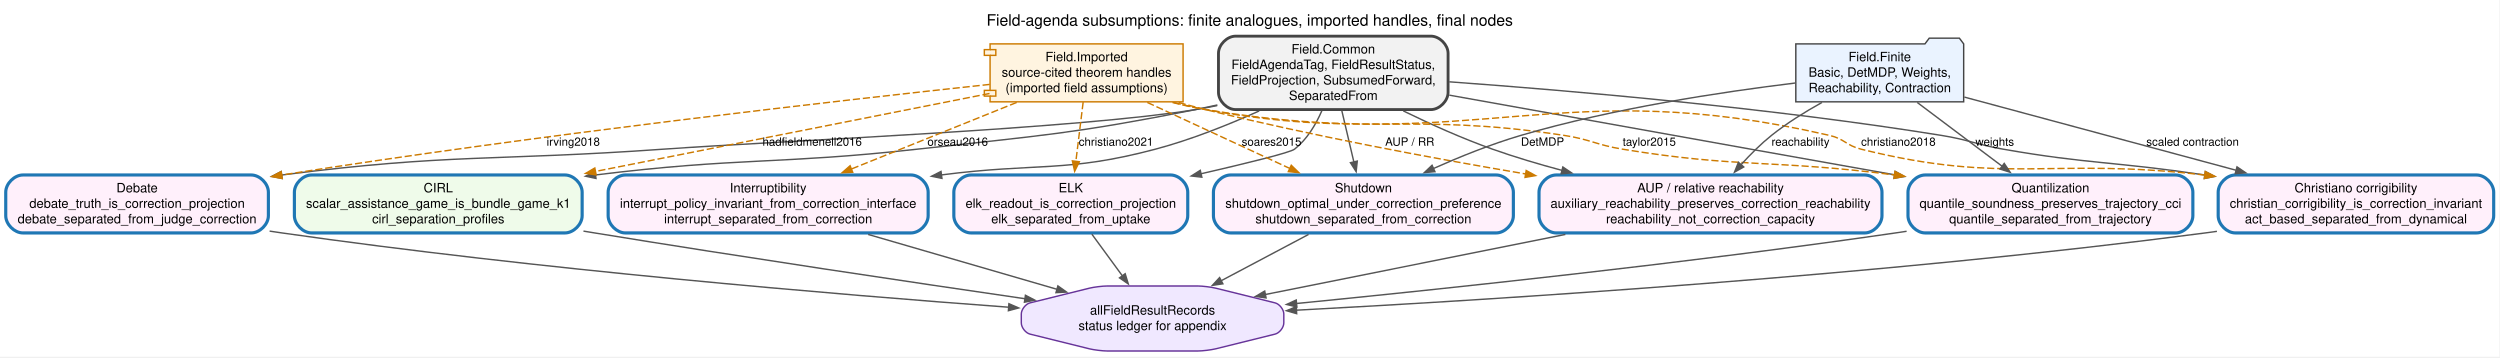
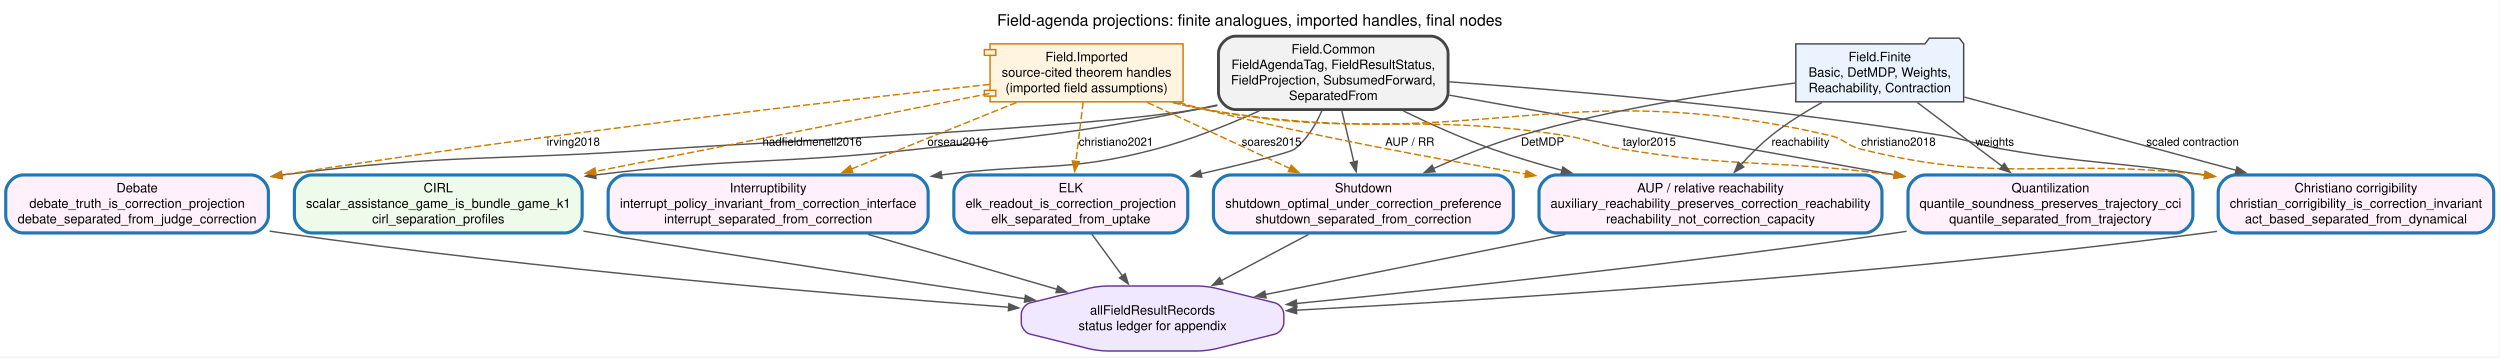
<svg xmlns="http://www.w3.org/2000/svg" xmlns:xlink="http://www.w3.org/1999/xlink" width="1743pt" height="249pt" viewBox="0.00 0.00 1743.00 249.00">
  <g id="graph0" class="graph" transform="scale(1 1) rotate(0) translate(4 244.71)">
    <polygon fill="white" stroke="none" points="-4,4 -4,-244.71 1738.6,-244.71 1738.6,4 -4,4" />
-     <text xml:space="preserve" text-anchor="middle" x="867.3" y="-226.81" font-family="Helvetica,sans-Serif" font-size="11.00">Field-agenda subsumptions: finite analogues, imported handles, final nodes</text>
+     <text xml:space="preserve" text-anchor="middle" x="867.3" y="-226.81" font-family="Helvetica,sans-Serif" font-size="11.00">Field-agenda projections: finite analogues, imported handles, final nodes</text>
    <a xlink:href="../../node/COMMON/" class="lean-graph-node">
      <g id="node1" class="node">
        <path fill="#f2f2f2" stroke="#444444" stroke-width="2" d="M993.6,-219.51C993.6,-219.51 857.52,-219.51 857.52,-219.51 851.52,-219.51 845.52,-213.51 845.52,-207.51 845.52,-207.51 845.52,-180.31 845.52,-180.31 845.52,-174.31 851.52,-168.31 857.52,-168.31 857.52,-168.31 993.6,-168.31 993.6,-168.31 999.6,-168.31 1005.6,-174.31 1005.6,-180.31 1005.6,-180.31 1005.6,-207.51 1005.6,-207.51 1005.6,-213.51 999.6,-219.51 993.6,-219.51" />
        <text xml:space="preserve" text-anchor="middle" x="925.56" y="-207.41" font-family="Helvetica,sans-Serif" font-size="9.00">Field.Common</text>
        <text xml:space="preserve" text-anchor="middle" x="925.56" y="-196.61" font-family="Helvetica,sans-Serif" font-size="9.00">FieldAgendaTag, FieldResultStatus,</text>
        <text xml:space="preserve" text-anchor="middle" x="925.56" y="-185.81" font-family="Helvetica,sans-Serif" font-size="9.00">FieldProjection, SubsumedForward,</text>
        <text xml:space="preserve" text-anchor="middle" x="925.56" y="-175.01" font-family="Helvetica,sans-Serif" font-size="9.00">SeparatedFrom</text>
      </g>
    </a>
    <a xlink:href="../../node/CIRL/" class="lean-graph-node">
      <g id="node4" class="node">
        <path fill="#effbea" stroke="#1f77b4" stroke-width="2.2" d="M389.87,-122.71C389.87,-122.71 213.25,-122.71 213.25,-122.71 207.25,-122.71 201.25,-116.71 201.25,-110.71 201.25,-110.71 201.25,-94.31 201.25,-94.31 201.25,-88.31 207.25,-82.31 213.25,-82.31 213.25,-82.31 389.87,-82.31 389.87,-82.31 395.87,-82.31 401.87,-88.31 401.87,-94.31 401.87,-94.31 401.87,-110.71 401.87,-110.71 401.87,-116.71 395.87,-122.71 389.87,-122.71" />
        <text xml:space="preserve" text-anchor="middle" x="301.56" y="-110.61" font-family="Helvetica,sans-Serif" font-size="9.00">CIRL</text>
        <text xml:space="preserve" text-anchor="middle" x="301.56" y="-99.81" font-family="Helvetica,sans-Serif" font-size="9.00">scalar_assistance_game_is_bundle_game_k1</text>
        <text xml:space="preserve" text-anchor="middle" x="301.56" y="-89.01" font-family="Helvetica,sans-Serif" font-size="9.00">cirl_separation_profiles</text>
      </g>
    </a>
    <g id="edge1" class="edge">
      <path fill="none" stroke="#555555" d="M844.78,-171.54C839.64,-170.39 834.54,-169.3 829.56,-168.31 744.14,-151.34 722.12,-150.32 635.56,-140.71 538.48,-129.93 511.48,-135.13 411.08,-122.72" />
      <polygon fill="#555555" stroke="#555555" points="411.51,-120.3 404.26,-121.86 410.89,-125.16 411.51,-120.3" />
    </g>
    <a xlink:href="../../node/SHUT/" class="lean-graph-node">
      <g id="node5" class="node">
        <path fill="#fff0fb" stroke="#1f77b4" stroke-width="2.2" d="M1039.12,-122.71C1039.12,-122.71 854,-122.71 854,-122.71 848,-122.71 842,-116.71 842,-110.71 842,-110.71 842,-94.31 842,-94.31 842,-88.31 848,-82.31 854,-82.31 854,-82.31 1039.12,-82.31 1039.12,-82.31 1045.12,-82.31 1051.12,-88.31 1051.12,-94.31 1051.12,-94.31 1051.12,-110.71 1051.12,-110.71 1051.12,-116.71 1045.12,-122.71 1039.12,-122.71" />
        <text xml:space="preserve" text-anchor="middle" x="946.56" y="-110.61" font-family="Helvetica,sans-Serif" font-size="9.00">Shutdown</text>
        <text xml:space="preserve" text-anchor="middle" x="946.56" y="-99.81" font-family="Helvetica,sans-Serif" font-size="9.00">shutdown_optimal_under_correction_preference</text>
        <text xml:space="preserve" text-anchor="middle" x="946.56" y="-89.01" font-family="Helvetica,sans-Serif" font-size="9.00">shutdown_separated_from_correction</text>
      </g>
    </a>
    <g id="edge2" class="edge">
      <path fill="none" stroke="#555555" d="M931.52,-167.53C934.15,-156.31 937.26,-143.09 939.96,-131.58" />
      <polygon fill="#555555" stroke="#555555" points="942.29,-132.4 941.5,-125.03 937.52,-131.28 942.29,-132.4" />
    </g>
    <a xlink:href="../../node/INT/" class="lean-graph-node">
      <g id="node6" class="node">
        <path fill="#fff0fb" stroke="#1f77b4" stroke-width="2.2" d="M631.11,-122.71C631.11,-122.71 432,-122.71 432,-122.71 426,-122.71 420,-116.71 420,-110.71 420,-110.71 420,-94.31 420,-94.31 420,-88.31 426,-82.31 432,-82.31 432,-82.31 631.11,-82.31 631.11,-82.31 637.11,-82.31 643.11,-88.31 643.11,-94.31 643.11,-94.31 643.11,-110.71 643.11,-110.71 643.11,-116.71 637.11,-122.71 631.11,-122.71" />
        <text xml:space="preserve" text-anchor="middle" x="531.56" y="-110.61" font-family="Helvetica,sans-Serif" font-size="9.00">Interruptibility</text>
        <text xml:space="preserve" text-anchor="middle" x="531.56" y="-99.81" font-family="Helvetica,sans-Serif" font-size="9.00">interrupt_policy_invariant_from_correction_interface</text>
        <text xml:space="preserve" text-anchor="middle" x="531.56" y="-89.01" font-family="Helvetica,sans-Serif" font-size="9.00">interrupt_separated_from_correction</text>
      </g>
    </a>
    <g id="edge3" class="edge">
      <path fill="none" stroke="#555555" d="M873.9,-167.35C852.06,-157.56 826.06,-147.2 801.56,-140.71 739.19,-124.19 719.58,-131.39 652.39,-122.76" />
      <polygon fill="#555555" stroke="#555555" points="652.72,-120.34 645.46,-121.83 652.07,-125.19 652.72,-120.34" />
    </g>
    <a xlink:href="../../node/CORR/" class="lean-graph-node">
      <g id="node7" class="node">
        <path fill="#fff0fb" stroke="#1f77b4" stroke-width="2.2" d="M1722.6,-122.71C1722.6,-122.71 1554.52,-122.71 1554.52,-122.71 1548.52,-122.71 1542.52,-116.71 1542.52,-110.71 1542.52,-110.71 1542.52,-94.31 1542.52,-94.31 1542.52,-88.31 1548.52,-82.31 1554.52,-82.31 1554.52,-82.31 1722.6,-82.31 1722.6,-82.31 1728.6,-82.31 1734.6,-88.31 1734.6,-94.31 1734.6,-94.31 1734.6,-110.71 1734.6,-110.71 1734.6,-116.71 1728.6,-122.71 1722.6,-122.71" />
        <text xml:space="preserve" text-anchor="middle" x="1638.56" y="-110.61" font-family="Helvetica,sans-Serif" font-size="9.00">Christiano corrigibility</text>
        <text xml:space="preserve" text-anchor="middle" x="1638.56" y="-99.81" font-family="Helvetica,sans-Serif" font-size="9.00">christian_corrigibility_is_correction_invariant</text>
        <text xml:space="preserve" text-anchor="middle" x="1638.56" y="-89.01" font-family="Helvetica,sans-Serif" font-size="9.00">act_based_separated_from_dynamical</text>
      </g>
    </a>
    <g id="edge4" class="edge">
      <path fill="none" stroke="#555555" d="M1006.43,-187.67C1092.02,-181.46 1230.87,-169.45 1349.56,-150.31 1368.89,-147.19 1373.27,-144.09 1392.56,-140.71 1452.23,-130.26 1469.71,-132.21 1533.21,-122.71" />
      <polygon fill="#555555" stroke="#555555" points="1533.57,-125.14 1540.12,-121.66 1532.83,-120.29 1533.57,-125.14" />
    </g>
    <a xlink:href="../../node/ELK/" class="lean-graph-node">
      <g id="node8" class="node">
        <path fill="#fff0fb" stroke="#1f77b4" stroke-width="2.2" d="M812.1,-122.71C812.1,-122.71 673.01,-122.71 673.01,-122.71 667.01,-122.71 661.01,-116.71 661.01,-110.71 661.01,-110.71 661.01,-94.31 661.01,-94.31 661.01,-88.31 667.01,-82.31 673.01,-82.31 673.01,-82.31 812.1,-82.31 812.1,-82.31 818.1,-82.31 824.1,-88.31 824.1,-94.31 824.1,-94.31 824.1,-110.71 824.1,-110.71 824.1,-116.71 818.1,-122.71 812.1,-122.71" />
        <text xml:space="preserve" text-anchor="middle" x="742.56" y="-110.61" font-family="Helvetica,sans-Serif" font-size="9.00">ELK</text>
        <text xml:space="preserve" text-anchor="middle" x="742.56" y="-99.81" font-family="Helvetica,sans-Serif" font-size="9.00">elk_readout_is_correction_projection</text>
        <text xml:space="preserve" text-anchor="middle" x="742.56" y="-89.01" font-family="Helvetica,sans-Serif" font-size="9.00">elk_separated_from_uptake</text>
      </g>
    </a>
    <g id="edge5" class="edge">
      <path fill="none" stroke="#555555" d="M917.62,-167.55C913.4,-157.85 907.24,-147.5 898.56,-140.71 895.51,-138.33 865.73,-131.01 832.99,-123.48" />
      <polygon fill="#555555" stroke="#555555" points="833.92,-121.18 826.55,-122.01 832.83,-125.96 833.92,-121.18" />
    </g>
    <a xlink:href="../../node/DEB/" class="lean-graph-node">
      <g id="node9" class="node">
        <path fill="#fff0fb" stroke="#1f77b4" stroke-width="2.2" d="M171.12,-122.71C171.12,-122.71 12,-122.71 12,-122.71 6,-122.71 0,-116.71 0,-110.71 0,-110.71 0,-94.31 0,-94.31 0,-88.31 6,-82.31 12,-82.31 12,-82.31 171.12,-82.31 171.12,-82.31 177.12,-82.31 183.12,-88.31 183.12,-94.31 183.12,-94.31 183.12,-110.71 183.12,-110.71 183.12,-116.71 177.12,-122.71 171.12,-122.71" />
        <text xml:space="preserve" text-anchor="middle" x="91.56" y="-110.61" font-family="Helvetica,sans-Serif" font-size="9.00">Debate</text>
        <text xml:space="preserve" text-anchor="middle" x="91.56" y="-99.81" font-family="Helvetica,sans-Serif" font-size="9.00">debate_truth_is_correction_projection</text>
        <text xml:space="preserve" text-anchor="middle" x="91.56" y="-89.01" font-family="Helvetica,sans-Serif" font-size="9.00">debate_separated_from_judge_correction</text>
      </g>
    </a>
    <g id="edge6" class="edge">
      <path fill="none" stroke="#555555" d="M844.59,-171.09C839.52,-170.06 834.48,-169.12 829.56,-168.31 747.98,-154.93 541.02,-146.57 458.56,-140.71 340.36,-132.31 310.09,-137.8 192.56,-122.71 192.47,-122.7 192.38,-122.69 192.29,-122.68" />
      <polygon fill="#555555" stroke="#555555" points="192.72,-120.26 185.45,-121.74 192.06,-125.12 192.72,-120.26" />
    </g>
    <a xlink:href="../../node/IMPACT/" class="lean-graph-node">
      <g id="node10" class="node">
        <path fill="#fff0fb" stroke="#1f77b4" stroke-width="2.2" d="M1296.11,-122.71C1296.11,-122.71 1081,-122.71 1081,-122.71 1075,-122.71 1069,-116.71 1069,-110.71 1069,-110.71 1069,-94.31 1069,-94.31 1069,-88.31 1075,-82.31 1081,-82.31 1081,-82.31 1296.11,-82.31 1296.11,-82.31 1302.11,-82.31 1308.11,-88.31 1308.11,-94.31 1308.11,-94.31 1308.11,-110.71 1308.11,-110.71 1308.11,-116.71 1302.11,-122.71 1296.11,-122.71" />
        <text xml:space="preserve" text-anchor="middle" x="1188.56" y="-110.61" font-family="Helvetica,sans-Serif" font-size="9.00">AUP / relative reachability</text>
        <text xml:space="preserve" text-anchor="middle" x="1188.56" y="-99.81" font-family="Helvetica,sans-Serif" font-size="9.00">auxiliary_reachability_preserves_correction_reachability</text>
        <text xml:space="preserve" text-anchor="middle" x="1188.56" y="-89.01" font-family="Helvetica,sans-Serif" font-size="9.00">reachability_not_correction_capacity</text>
      </g>
    </a>
    <g id="edge7" class="edge">
      <path fill="none" stroke="#555555" d="M974.4,-167.36C993.44,-158.09 1015.68,-148.09 1036.56,-140.71 1052.08,-135.22 1068.76,-130.25 1085.2,-125.86" />
      <polygon fill="#555555" stroke="#555555" points="1085.62,-128.28 1091.77,-124.13 1084.38,-123.54 1085.62,-128.28" />
    </g>
    <a xlink:href="../../node/QUANT/" class="lean-graph-node">
      <g id="node11" class="node">
        <path fill="#fff0fb" stroke="#1f77b4" stroke-width="2.2" d="M1512.86,-122.71C1512.86,-122.71 1338.25,-122.71 1338.25,-122.71 1332.25,-122.71 1326.25,-116.71 1326.25,-110.71 1326.25,-110.71 1326.25,-94.31 1326.25,-94.31 1326.25,-88.31 1332.25,-82.31 1338.25,-82.31 1338.25,-82.31 1512.86,-82.31 1512.86,-82.31 1518.86,-82.31 1524.86,-88.31 1524.86,-94.31 1524.86,-94.31 1524.86,-110.71 1524.86,-110.71 1524.86,-116.71 1518.86,-122.71 1512.86,-122.71" />
        <text xml:space="preserve" text-anchor="middle" x="1425.56" y="-110.61" font-family="Helvetica,sans-Serif" font-size="9.00">Quantilization</text>
        <text xml:space="preserve" text-anchor="middle" x="1425.56" y="-99.81" font-family="Helvetica,sans-Serif" font-size="9.00">quantile_soundness_preserves_trajectory_cci</text>
        <text xml:space="preserve" text-anchor="middle" x="1425.56" y="-89.01" font-family="Helvetica,sans-Serif" font-size="9.00">quantile_separated_from_trajectory</text>
      </g>
    </a>
    <g id="edge8" class="edge">
      <path fill="none" stroke="#555555" d="M1006.46,-178.37C1064.85,-167.88 1145.57,-153.39 1216.56,-140.71 1236.24,-137.19 1276.8,-129.97 1316.99,-122.82" />
      <polygon fill="#555555" stroke="#555555" points="1317.33,-125.25 1323.8,-121.61 1316.47,-120.42 1317.33,-125.25" />
    </g>
    <a xlink:href="../../node/IMPORTS/" class="lean-graph-node">
      <g id="node2" class="node">
        <polygon fill="#fff4e0" stroke="#cc7a00" points="820.84,-214.11 686.28,-214.11 686.28,-210.11 682.28,-210.11 682.28,-206.11 686.28,-206.11 686.28,-181.71 682.28,-181.71 682.28,-177.71 686.28,-177.71 686.28,-173.71 820.84,-173.71 820.84,-214.11" />
        <polyline fill="none" stroke="#cc7a00" points="686.28,-210.11 690.28,-210.11 690.28,-206.11 686.28,-206.11" />
        <polyline fill="none" stroke="#cc7a00" points="686.28,-181.71 690.28,-181.71 690.28,-177.71 686.28,-177.71" />
        <text xml:space="preserve" text-anchor="middle" x="753.56" y="-202.01" font-family="Helvetica,sans-Serif" font-size="9.00">Field.Imported</text>
        <text xml:space="preserve" text-anchor="middle" x="753.56" y="-191.21" font-family="Helvetica,sans-Serif" font-size="9.00">source-cited theorem handles</text>
        <text xml:space="preserve" text-anchor="middle" x="753.56" y="-180.41" font-family="Helvetica,sans-Serif" font-size="9.00">(imported field assumptions)</text>
      </g>
    </a>
    <g id="edge9" class="edge">
      <path fill="none" stroke="#cc7a00" stroke-dasharray="5,2" d="M685.89,-179.53C613.24,-165.16 496.73,-142.11 411.01,-125.16" />
      <polygon fill="#cc7a00" stroke="#cc7a00" points="411.64,-122.79 404.3,-123.83 410.69,-127.59 411.64,-122.79" />
      <text xml:space="preserve" text-anchor="middle" x="562.25" y="-143.11" font-family="Helvetica,sans-Serif" font-size="8.00">hadfieldmenell2016</text>
    </g>
    <g id="edge10" class="edge">
      <path fill="none" stroke="#cc7a00" stroke-dasharray="5,2" d="M795.91,-173.29C825.17,-159.74 864.24,-141.64 895.26,-127.27" />
      <polygon fill="#cc7a00" stroke="#cc7a00" points="896.27,-129.5 901.59,-124.34 894.21,-125.06 896.27,-129.5" />
      <text xml:space="preserve" text-anchor="middle" x="882.52" y="-143.11" font-family="Helvetica,sans-Serif" font-size="8.00">soares2015</text>
    </g>
    <g id="edge11" class="edge">
      <path fill="none" stroke="#cc7a00" stroke-dasharray="5,2" d="M704.84,-173.29C670.76,-159.57 625.1,-141.18 589.2,-126.72" />
      <polygon fill="#cc7a00" stroke="#cc7a00" points="590.51,-124.61 583.1,-124.27 588.68,-129.16 590.51,-124.61" />
      <text xml:space="preserve" text-anchor="middle" x="663.69" y="-143.11" font-family="Helvetica,sans-Serif" font-size="8.00">orseau2016</text>
    </g>
    <g id="edge12" class="edge">
      <path fill="none" stroke="#cc7a00" stroke-dasharray="5,2" d="M813.44,-173.27C821.15,-171.3 829,-169.57 836.56,-168.31 1027.44,-136.58 1083.01,-193.8 1271.56,-150.31 1281.94,-147.92 1283.18,-143.28 1293.52,-140.71 1394.81,-115.55 1425.94,-135.33 1533.43,-122.63" />
      <polygon fill="#cc7a00" stroke="#cc7a00" points="1533.5,-125.09 1540.14,-121.8 1532.9,-120.23 1533.5,-125.09" />
      <text xml:space="preserve" text-anchor="middle" x="1319.54" y="-143.11" font-family="Helvetica,sans-Serif" font-size="8.00">christiano2018</text>
    </g>
    <g id="edge13" class="edge">
      <path fill="none" stroke="#cc7a00" stroke-dasharray="5,2" d="M751.17,-173.51C749.67,-161.35 747.72,-145.46 746.05,-131.89" />
      <polygon fill="#cc7a00" stroke="#cc7a00" points="748.53,-131.95 745.24,-125.3 743.66,-132.55 748.53,-131.95" />
      <text xml:space="preserve" text-anchor="middle" x="774.08" y="-143.11" font-family="Helvetica,sans-Serif" font-size="8.00">christiano2021</text>
    </g>
    <g id="edge14" class="edge">
      <path fill="none" stroke="#cc7a00" stroke-dasharray="5,2" d="M686.01,-185.86C580.42,-174.52 370,-150.65 192.56,-122.71 192.47,-122.7 192.38,-122.68 192.29,-122.67" />
      <polygon fill="#cc7a00" stroke="#cc7a00" points="192.78,-120.27 185.48,-121.56 192,-125.1 192.78,-120.27" />
      <text xml:space="preserve" text-anchor="middle" x="395.67" y="-143.11" font-family="Helvetica,sans-Serif" font-size="8.00">irving2018</text>
    </g>
    <g id="edge15" class="edge">
      <path fill="none" stroke="#cc7a00" stroke-dasharray="5,2" d="M817.74,-173.25C824.08,-171.5 830.43,-169.82 836.56,-168.31 909.89,-150.22 992.95,-134.7 1059.96,-123.39" />
      <polygon fill="#cc7a00" stroke="#cc7a00" points="1060.06,-125.85 1066.56,-122.28 1059.25,-121.02 1060.06,-125.85" />
      <text xml:space="preserve" text-anchor="middle" x="978.87" y="-143.11" font-family="Helvetica,sans-Serif" font-size="8.00">AUP / RR</text>
    </g>
    <g id="edge16" class="edge">
      <path fill="none" stroke="#cc7a00" stroke-dasharray="5,2" d="M814.39,-173.25C821.8,-171.34 829.31,-169.63 836.56,-168.31 946.16,-148.37 976.44,-167.17 1086.56,-150.31 1104.9,-147.5 1108.89,-143.72 1127.2,-140.71 1208.43,-127.34 1231.9,-133.72 1316.87,-122.74" />
      <polygon fill="#cc7a00" stroke="#cc7a00" points="1317.17,-125.17 1323.78,-121.82 1316.52,-120.32 1317.17,-125.17" />
      <text xml:space="preserve" text-anchor="middle" x="1145.88" y="-143.11" font-family="Helvetica,sans-Serif" font-size="8.00">taylor2015</text>
    </g>
    <a xlink:href="../../node/FINITE/" class="lean-graph-node">
      <g id="node3" class="node">
        <polygon fill="#eaf3ff" stroke="#444444" points="1365.07,-214.11 1362.07,-218.11 1341.07,-218.11 1338.07,-214.11 1248.04,-214.11 1248.04,-173.71 1365.07,-173.71 1365.07,-214.11" />
        <text xml:space="preserve" text-anchor="middle" x="1306.56" y="-202.01" font-family="Helvetica,sans-Serif" font-size="9.00">Field.Finite</text>
        <text xml:space="preserve" text-anchor="middle" x="1306.56" y="-191.21" font-family="Helvetica,sans-Serif" font-size="9.00">Basic, DetMDP, Weights,</text>
        <text xml:space="preserve" text-anchor="middle" x="1306.56" y="-180.41" font-family="Helvetica,sans-Serif" font-size="9.00">Reachability, Contraction</text>
      </g>
    </a>
    <g id="edge17" class="edge">
      <path fill="none" stroke="#555555" d="M1247.79,-186.85C1196.51,-180.63 1120.49,-169.16 1056.33,-150.31 1035.71,-144.25 1013.78,-135.42 994.98,-127.05" />
      <polygon fill="#555555" stroke="#555555" points="996.44,-125.02 989.05,-124.38 994.43,-129.49 996.44,-125.02" />
      <text xml:space="preserve" text-anchor="middle" x="1071.44" y="-143.11" font-family="Helvetica,sans-Serif" font-size="8.00">DetMDP</text>
    </g>
    <g id="edge18" class="edge">
      <path fill="none" stroke="#555555" d="M1365.53,-177.03C1418.21,-162.84 1495.95,-141.91 1555.02,-126" />
      <polygon fill="#555555" stroke="#555555" points="1555.64,-128.37 1561.77,-124.19 1554.37,-123.64 1555.64,-128.37" />
      <text xml:space="preserve" text-anchor="middle" x="1524.68" y="-143.11" font-family="Helvetica,sans-Serif" font-size="8.00">scaled contraction</text>
    </g>
    <g id="edge19" class="edge">
      <path fill="none" stroke="#555555" d="M1266.26,-173.27C1254.42,-166.7 1241.79,-158.85 1231.09,-150.31 1223.6,-144.33 1216.28,-136.99 1209.87,-129.91" />
      <polygon fill="#555555" stroke="#555555" points="1211.73,-128.31 1205.27,-124.67 1208.04,-131.54 1211.73,-128.31" />
      <text xml:space="preserve" text-anchor="middle" x="1251.33" y="-143.11" font-family="Helvetica,sans-Serif" font-size="8.00">reachability</text>
    </g>
    <g id="edge20" class="edge">
      <path fill="none" stroke="#555555" d="M1332.67,-173.29C1350.1,-160.2 1373.18,-142.86 1391.97,-128.74" />
      <polygon fill="#555555" stroke="#555555" points="1393.34,-130.78 1397.47,-124.61 1390.4,-126.86 1393.34,-130.78" />
      <text xml:space="preserve" text-anchor="middle" x="1386.74" y="-143.11" font-family="Helvetica,sans-Serif" font-size="8.00">weights</text>
    </g>
    <a xlink:href="../../node/LEDGER/" class="lean-graph-node">
      <g id="node12" class="node">
        <path fill="#f0e8ff" stroke="#663399" d="M891.07,-19.53C891.07,-19.53 891.07,-25.78 891.07,-25.78 891.07,-28.91 888.03,-32.79 885,-33.54 885,-33.54 843.54,-43.81 843.54,-43.81 840.5,-44.56 834.34,-45.31 831.21,-45.31 831.21,-45.31 767.91,-45.31 767.91,-45.31 764.78,-45.31 758.62,-44.56 755.58,-43.81 755.58,-43.81 714.12,-33.54 714.12,-33.54 711.08,-32.79 708.05,-28.91 708.05,-25.78 708.05,-25.78 708.05,-19.53 708.05,-19.53 708.05,-16.4 711.08,-12.52 714.12,-11.77 714.12,-11.77 755.58,-1.5 755.58,-1.5 758.62,-0.75 764.78,0 767.91,0 767.91,0 831.21,0 831.21,0 834.34,0 840.5,-0.75 843.54,-1.5 843.54,-1.5 885,-11.77 885,-11.77 888.03,-12.52 891.07,-16.4 891.07,-19.53" />
        <text xml:space="preserve" text-anchor="middle" x="799.56" y="-25.35" font-family="Helvetica,sans-Serif" font-size="9.00">allFieldResultRecords</text>
        <text xml:space="preserve" text-anchor="middle" x="799.56" y="-14.55" font-family="Helvetica,sans-Serif" font-size="9.00">status ledger for appendix</text>
      </g>
    </a>
    <g id="edge21" class="edge">
      <path fill="none" stroke="#555555" d="M402.79,-83.59C405.4,-83.16 408,-82.73 410.56,-82.31 513.52,-65.48 632.11,-47.85 711.02,-36.37" />
      <polygon fill="#555555" stroke="#555555" points="710.93,-38.86 717.51,-35.43 710.23,-34.01 710.93,-38.86" />
    </g>
    <g id="edge22" class="edge">
      <path fill="none" stroke="#555555" d="M908.32,-81.26C889.69,-71.39 867.09,-59.42 847.34,-48.96" />
      <polygon fill="#555555" stroke="#555555" points="848.59,-46.85 841.26,-45.74 846.29,-51.18 848.59,-46.85" />
    </g>
    <g id="edge23" class="edge">
      <path fill="none" stroke="#555555" d="M601.27,-81.26C641.9,-69.46 692.86,-54.65 732.94,-43.01" />
      <polygon fill="#555555" stroke="#555555" points="733.57,-45.38 739.61,-41.07 732.21,-40.67 733.57,-45.38" />
    </g>
    <g id="edge24" class="edge">
      <path fill="none" stroke="#555555" d="M1541.64,-83.42C1538.92,-83.03 1536.22,-82.66 1533.56,-82.31 1307.99,-52.75 1041.35,-35.94 899.73,-28.44" />
      <polygon fill="#555555" stroke="#555555" points="900.04,-26.01 892.93,-28.09 899.79,-30.9 900.04,-26.01" />
    </g>
    <g id="edge25" class="edge">
      <path fill="none" stroke="#555555" d="M757.24,-81.46C763.71,-72.61 771.45,-62.05 778.52,-52.39" />
      <polygon fill="#555555" stroke="#555555" points="780.47,-53.87 782.63,-46.77 776.52,-50.97 780.47,-53.87" />
    </g>
    <g id="edge26" class="edge">
      <path fill="none" stroke="#555555" d="M183.97,-83.59C186.86,-83.14 189.73,-82.71 192.56,-82.31 370.31,-56.88 578.96,-39.4 699.55,-30.5" />
      <polygon fill="#555555" stroke="#555555" points="699.41,-32.97 706.21,-30.01 699.05,-28.08 699.41,-32.97" />
    </g>
    <g id="edge27" class="edge">
      <path fill="none" stroke="#555555" d="M1087.37,-81.26C1022.11,-68.2 938.5,-51.46 878.23,-39.4" />
      <polygon fill="#555555" stroke="#555555" points="878.71,-37 871.36,-38.03 877.75,-41.8 878.71,-37" />
    </g>
    <g id="edge28" class="edge">
      <path fill="none" stroke="#555555" d="M1325.28,-83.46C1322.68,-83.06 1320.1,-82.68 1317.56,-82.31 1172.8,-61.27 1004.36,-43.42 899.83,-33.11" />
      <polygon fill="#555555" stroke="#555555" points="900.19,-30.69 892.99,-32.44 899.72,-35.56 900.19,-30.69" />
    </g>
  </g>
</svg>
